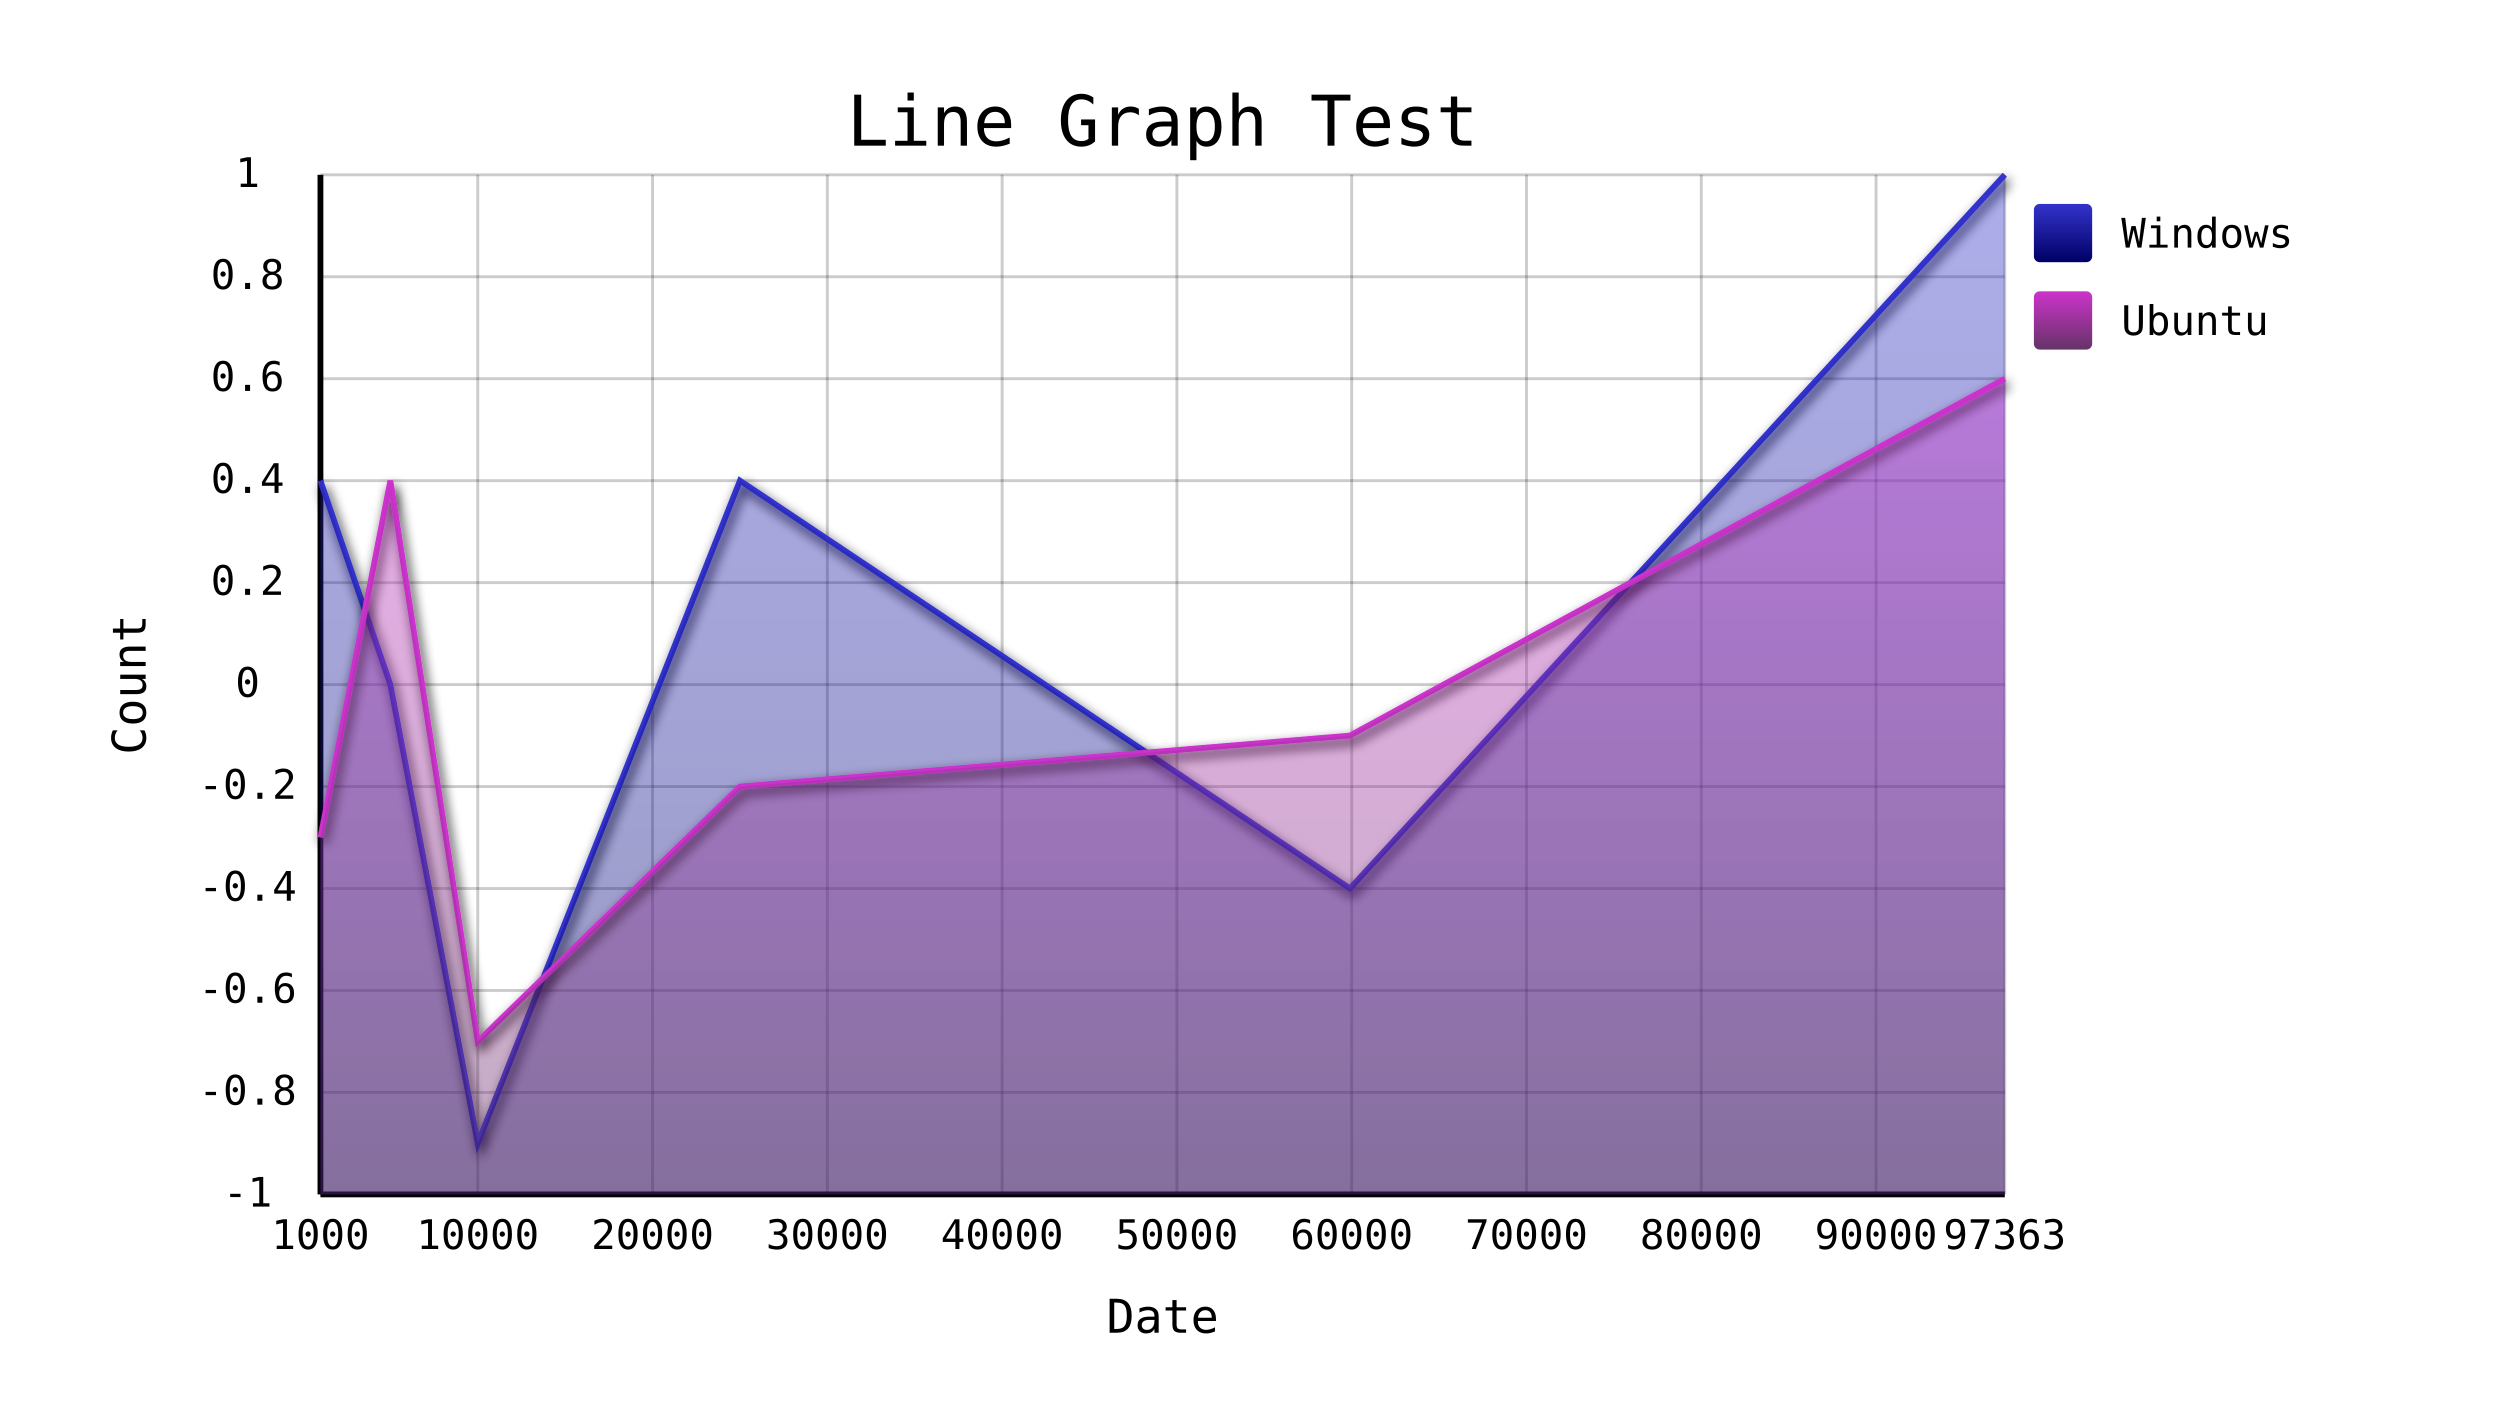
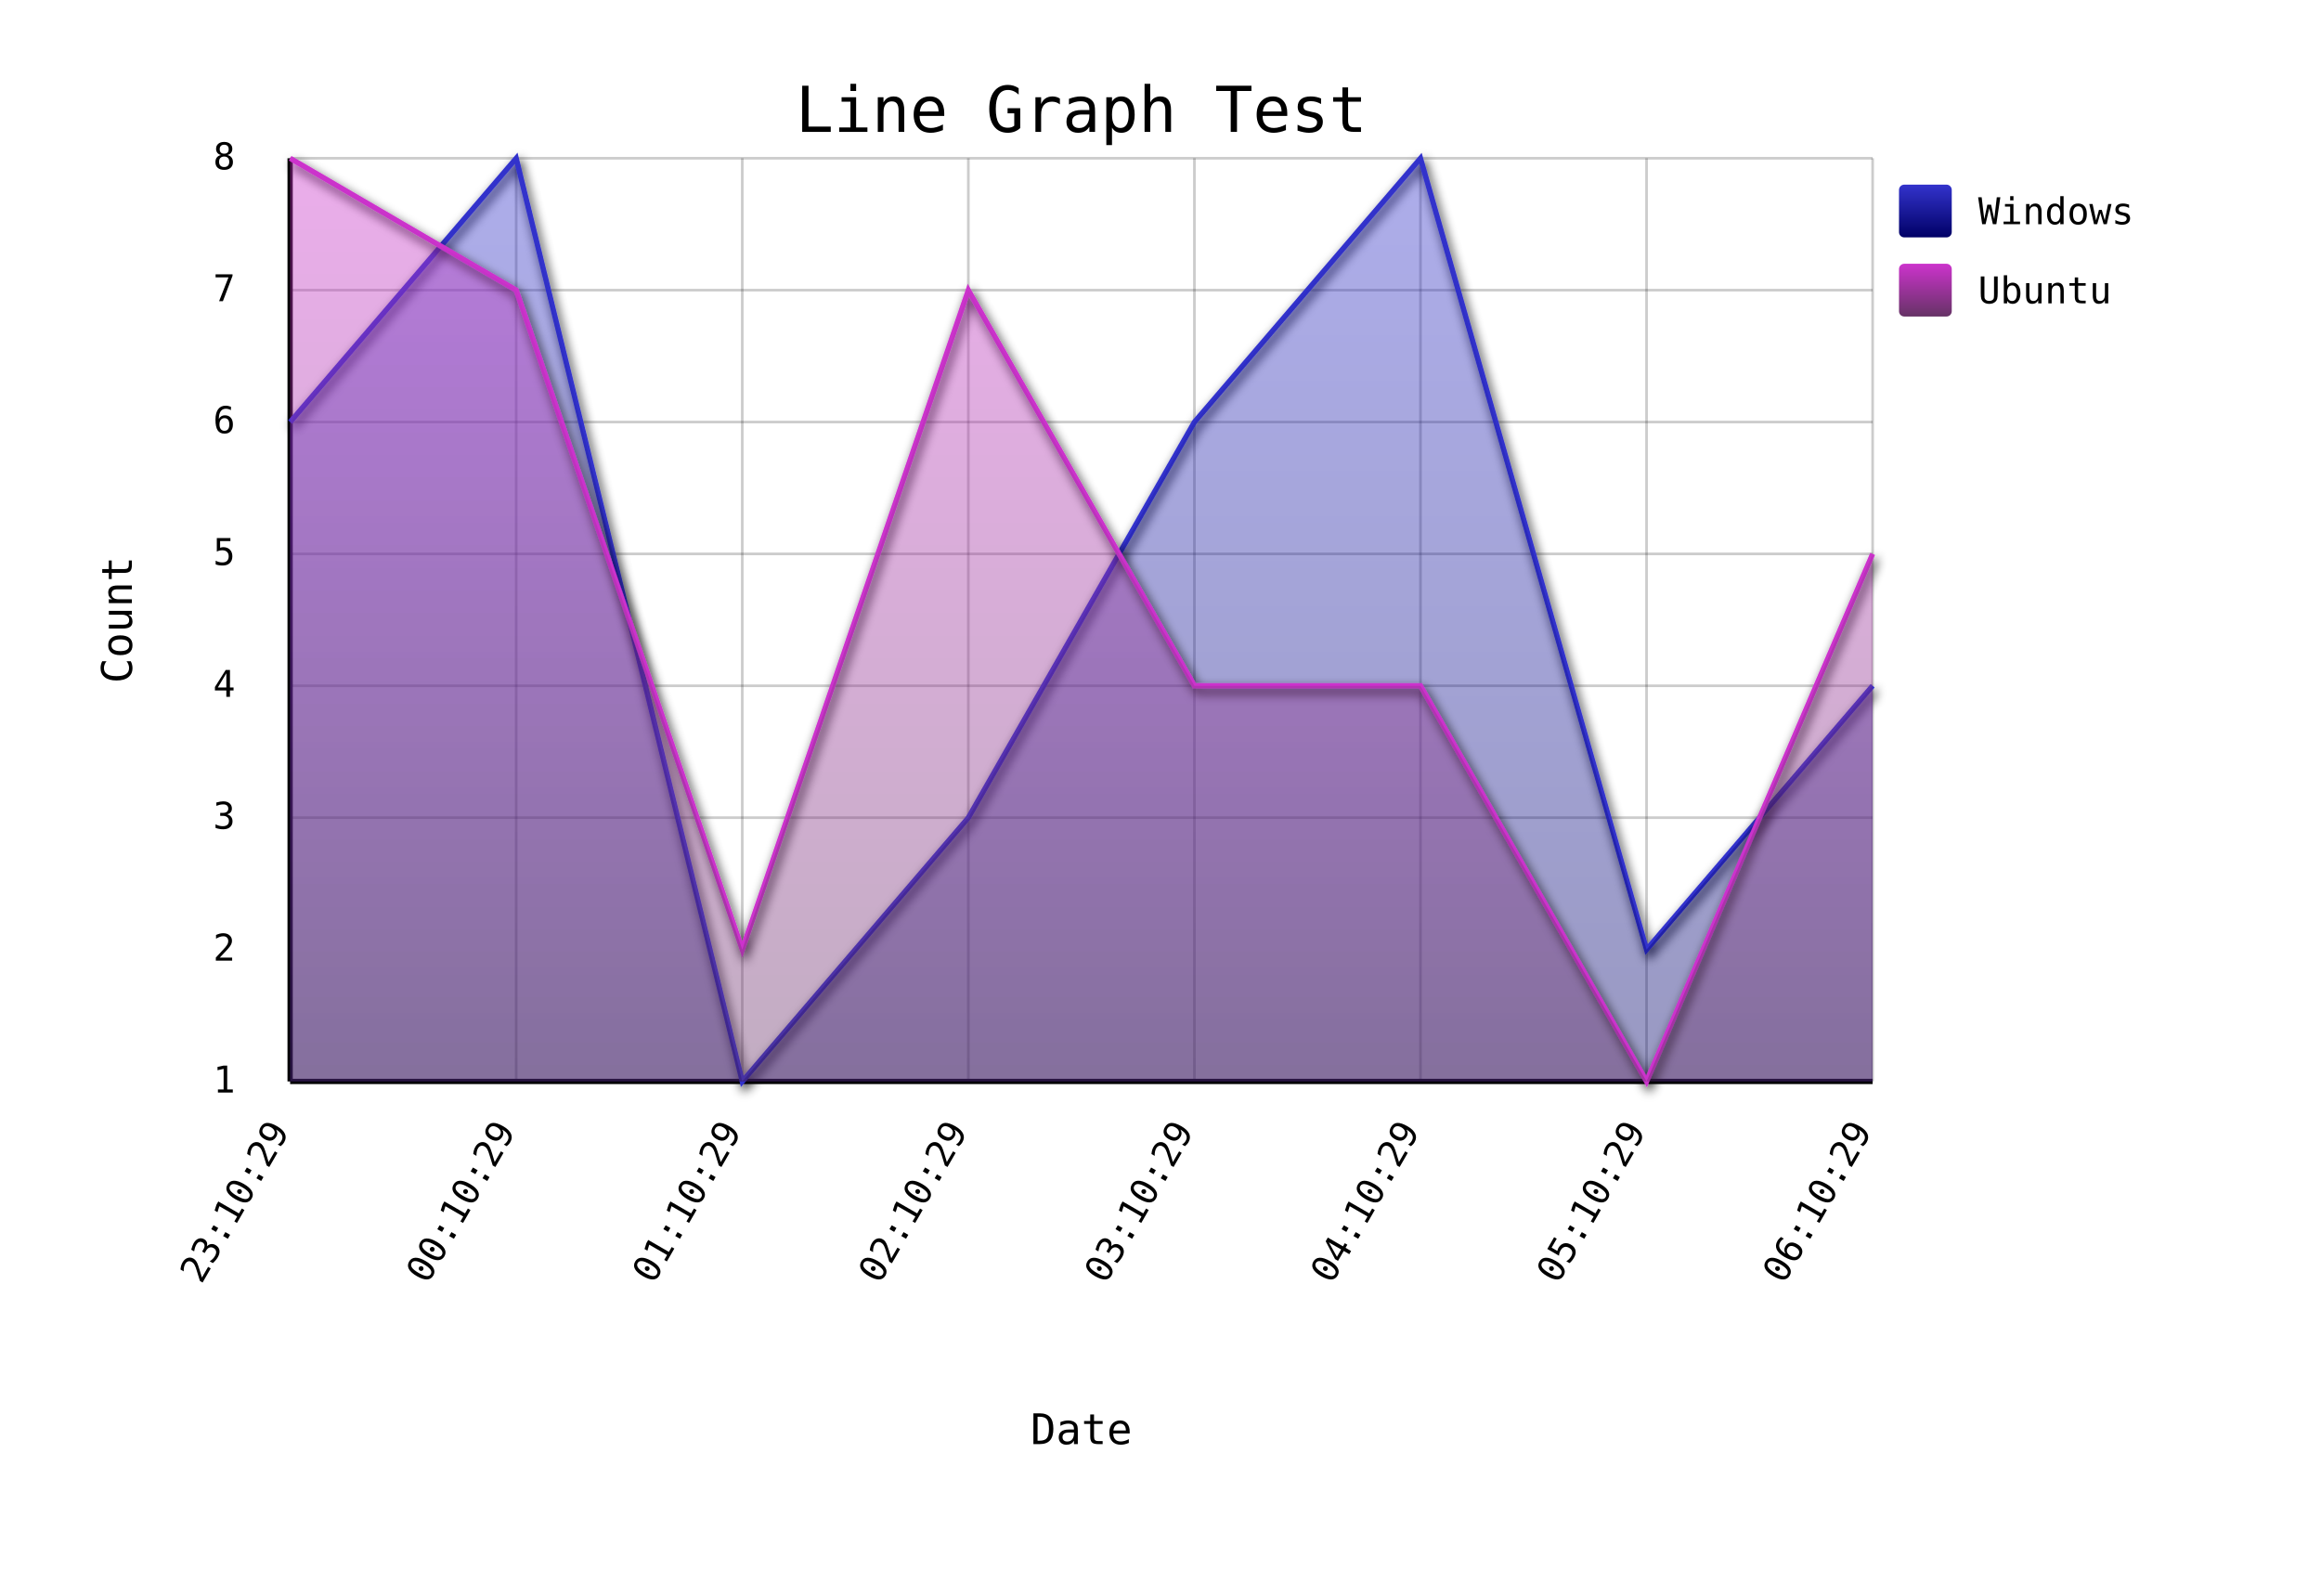
- <svg xmlns="http://www.w3.org/2000/svg" version="1.1" baseProfile="full" width="858.178" height="485">
+ <svg xmlns="http://www.w3.org/2000/svg" version="1.1" baseProfile="full" width="880" height="605">
  <defs>
    <linearGradient id="line-grad-0" x1="0" x2="0" y1="0" y2="1">
      <stop offset="0%" stop-color="#3333CC" />
      <stop offset="100%" stop-color="#000066" />
    </linearGradient>
    <linearGradient id="line-grad-1" x1="0" x2="0" y1="0" y2="1">
      <stop offset="0%" stop-color="#CC33CC" />
      <stop offset="100%" stop-color="#663366" />
    </linearGradient>
  </defs>
  <filter id="line-drop-shadow">
    <feGaussianBlur in="SourceAlpha" stdDeviation="2" />
    <feOffset dx="1" dy="2" />
    <feMerge dx="1" dy="2">
      <feMergeNode />
      <feMergeNode in="SourceGraphic" />
    </feMerge>
  </filter>
-   <line stroke="black" stroke-width="2" x1="110" y1="410" x2="688.178" y2="410" />
+   <line stroke="black" stroke-width="2" x1="110" y1="410" x2="710" y2="410" />
  <line stroke="black" stroke-width="2" x1="110" y1="410" x2="110" y2="60" />
-   <text x="399.089" y="457.5" font-size="16" font-family="Consolas" text-anchor="middle">
+   <text x="410" y="547.5" font-size="16" font-family="Consolas" text-anchor="middle">
    Date
  </text>
  <text x="50" y="235" transform="rotate(270,50,235)" font-size="16" font-family="Consolas" text-anchor="middle">
    Count
  </text>
  <g font-size="14" font-family="Consolas">
-     <text x="110" y="428.75" text-anchor="middle">
-       1000
+     <text x="110" y="428.75" text-anchor="end" transform="rotate(300, 110,428.75)">
+       23:10:29
    </text>
-     <text x="164" y="428.75" text-anchor="middle">
-       10000
+     <text x="195.714" y="428.75" text-anchor="end" transform="rotate(300, 195.7143,428.75)">
+       00:10:29
    </text>
-     <line x1="164" y1="410" x2="164" y2="60" stroke="black" stroke-opacity="0.2" stroke-width="1" />
-     <text x="224" y="428.75" text-anchor="middle">
-       20000
+     <line x1="195.714" y1="410" x2="195.714" y2="60" stroke="black" stroke-opacity="0.2" stroke-width="1" />
+     <text x="281.429" y="428.75" text-anchor="end" transform="rotate(300, 281.4286,428.75)">
+       01:10:29
    </text>
-     <line x1="224" y1="410" x2="224" y2="60" stroke="black" stroke-opacity="0.2" stroke-width="1" />
-     <text x="284" y="428.75" text-anchor="middle">
-       30000
+     <line x1="281.429" y1="410" x2="281.429" y2="60" stroke="black" stroke-opacity="0.2" stroke-width="1" />
+     <text x="367.143" y="428.75" text-anchor="end" transform="rotate(300, 367.1429,428.75)">
+       02:10:29
    </text>
-     <line x1="284" y1="410" x2="284" y2="60" stroke="black" stroke-opacity="0.2" stroke-width="1" />
-     <text x="344" y="428.75" text-anchor="middle">
-       40000
+     <line x1="367.143" y1="410" x2="367.143" y2="60" stroke="black" stroke-opacity="0.2" stroke-width="1" />
+     <text x="452.857" y="428.75" text-anchor="end" transform="rotate(300, 452.8571,428.75)">
+       03:10:29
    </text>
-     <line x1="344" y1="410" x2="344" y2="60" stroke="black" stroke-opacity="0.2" stroke-width="1" />
-     <text x="404" y="428.75" text-anchor="middle">
-       50000
+     <line x1="452.857" y1="410" x2="452.857" y2="60" stroke="black" stroke-opacity="0.2" stroke-width="1" />
+     <text x="538.571" y="428.75" text-anchor="end" transform="rotate(300, 538.5714,428.75)">
+       04:10:29
    </text>
-     <line x1="404" y1="410" x2="404" y2="60" stroke="black" stroke-opacity="0.2" stroke-width="1" />
-     <text x="464" y="428.75" text-anchor="middle">
-       60000
+     <line x1="538.571" y1="410" x2="538.571" y2="60" stroke="black" stroke-opacity="0.2" stroke-width="1" />
+     <text x="624.286" y="428.75" text-anchor="end" transform="rotate(300, 624.2857,428.75)">
+       05:10:29
    </text>
-     <line x1="464" y1="410" x2="464" y2="60" stroke="black" stroke-opacity="0.2" stroke-width="1" />
-     <text x="524" y="428.75" text-anchor="middle">
-       70000
+     <line x1="624.286" y1="410" x2="624.286" y2="60" stroke="black" stroke-opacity="0.2" stroke-width="1" />
+     <text x="710" y="428.75" text-anchor="end" transform="rotate(300, 710,428.75)">
+       06:10:29
    </text>
-     <line x1="524" y1="410" x2="524" y2="60" stroke="black" stroke-opacity="0.2" stroke-width="1" />
-     <text x="584" y="428.75" text-anchor="middle">
-       80000
-     </text>
-     <line x1="584" y1="410" x2="584" y2="60" stroke="black" stroke-opacity="0.2" stroke-width="1" />
-     <text x="644" y="428.75" text-anchor="middle">
-       90000
-     </text>
-     <line x1="644" y1="410" x2="644" y2="60" stroke="black" stroke-opacity="0.2" stroke-width="1" />
-     <text x="688.178" y="428.75" text-anchor="middle">
-       97363
-     </text>
-     <line x1="688.178" y1="410" x2="688.178" y2="60" stroke="black" stroke-opacity="0.2" stroke-width="1" />
+     <line x1="710" y1="410" x2="710" y2="60" stroke="black" stroke-opacity="0.2" stroke-width="1" />
    <text x="85" y="410" text-anchor="middle" dy=".3em">
-       -1
-     </text>
-     <line x1="110" y1="410" x2="688.178" y2="410" stroke="black" stroke-opacity="0.2" stroke-width="1" />
-     <text x="85" y="375" text-anchor="middle" dy=".3em">
-       -0.8
-     </text>
-     <line x1="110" y1="375" x2="688.178" y2="375" stroke="black" stroke-opacity="0.2" stroke-width="1" />
-     <text x="85" y="340" text-anchor="middle" dy=".3em">
-       -0.6
-     </text>
-     <line x1="110" y1="340" x2="688.178" y2="340" stroke="black" stroke-opacity="0.2" stroke-width="1" />
-     <text x="85" y="305" text-anchor="middle" dy=".3em">
-       -0.4
-     </text>
-     <line x1="110" y1="305" x2="688.178" y2="305" stroke="black" stroke-opacity="0.2" stroke-width="1" />
-     <text x="85" y="270" text-anchor="middle" dy=".3em">
-       -0.2
-     </text>
-     <line x1="110" y1="270" x2="688.178" y2="270" stroke="black" stroke-opacity="0.2" stroke-width="1" />
-     <text x="85" y="235" text-anchor="middle" dy=".3em">
-       0
-     </text>
-     <line x1="110" y1="235" x2="688.178" y2="235" stroke="black" stroke-opacity="0.2" stroke-width="1" />
-     <text x="85" y="200" text-anchor="middle" dy=".3em">
-       0.2
-     </text>
-     <line x1="110" y1="200" x2="688.178" y2="200" stroke="black" stroke-opacity="0.2" stroke-width="1" />
-     <text x="85" y="165" text-anchor="middle" dy=".3em">
-       0.4
-     </text>
-     <line x1="110" y1="165" x2="688.178" y2="165" stroke="black" stroke-opacity="0.2" stroke-width="1" />
-     <text x="85" y="130" text-anchor="middle" dy=".3em">
-       0.6
-     </text>
-     <line x1="110" y1="130" x2="688.178" y2="130" stroke="black" stroke-opacity="0.2" stroke-width="1" />
-     <text x="85" y="95" text-anchor="middle" dy=".3em">
-       0.8
-     </text>
-     <line x1="110" y1="95" x2="688.178" y2="95" stroke="black" stroke-opacity="0.2" stroke-width="1" />
-     <text x="85" y="60" text-anchor="middle" dy=".3em">
      1
    </text>
-     <line x1="110" y1="60" x2="688.178" y2="60" stroke="black" stroke-opacity="0.2" stroke-width="1" />
+     <text x="85" y="360" text-anchor="middle" dy=".3em">
+       2
+     </text>
+     <text x="85" y="310" text-anchor="middle" dy=".3em">
+       3
+     </text>
+     <line x1="110" y1="310" x2="710" y2="310" stroke="black" stroke-opacity="0.2" stroke-width="1" />
+     <text x="85" y="260" text-anchor="middle" dy=".3em">
+       4
+     </text>
+     <line x1="110" y1="260" x2="710" y2="260" stroke="black" stroke-opacity="0.2" stroke-width="1" />
+     <text x="85" y="210" text-anchor="middle" dy=".3em">
+       5
+     </text>
+     <line x1="110" y1="210" x2="710" y2="210" stroke="black" stroke-opacity="0.2" stroke-width="1" />
+     <text x="85" y="160" text-anchor="middle" dy=".3em">
+       6
+     </text>
+     <line x1="110" y1="160" x2="710" y2="160" stroke="black" stroke-opacity="0.2" stroke-width="1" />
+     <text x="85" y="110" text-anchor="middle" dy=".3em">
+       7
+     </text>
+     <line x1="110" y1="110" x2="710" y2="110" stroke="black" stroke-opacity="0.2" stroke-width="1" />
+     <text x="85" y="60" text-anchor="middle" dy=".3em">
+       8
+     </text>
+     <line x1="110" y1="60" x2="710" y2="60" stroke="black" stroke-opacity="0.2" stroke-width="1" />
  </g>
-   <text x="399.089" y="50" font-size="24" font-family="Consolas" text-anchor="middle">
+   <text x="410" y="50" font-size="24" font-family="Consolas" text-anchor="middle">
    Line Graph Test
  </text>
-   <path d="M110,165 L134,235 L164,392.5 L254,165 L463.4,305 L688.178,60" stroke="#3333CC" stroke-width="2" fill="none" filter="url(#line-drop-shadow)" />
-   <polygon points="110,165 134,235 164,392.5 254,165 463.4,305 688.178,60 688.178,410 110,410" stroke-width="0" fill="url(#line-grad-0)" fill-opacity="0.4" />
-   <path d="M110,287.5 L134,165 L164,357.5 L254,270 L463.4,252.5 L688.178,130" stroke="#CC33CC" stroke-width="2" fill="none" filter="url(#line-drop-shadow)" />
-   <polygon points="110,287.5 134,165 164,357.5 254,270 463.4,252.5 688.178,130 688.178,410 110,410" stroke-width="0" fill="url(#line-grad-1)" fill-opacity="0.4" />
-   <rect x="698.178" y="70" rx="2" ry="2" width="20" height="20" fill="url(#line-grad-0)" />
-   <text x="728.178" y="85" font-family="Consolas" font-size="14">
+   <path d="M110,160 L195.714,60 L281.429,410 L367.143,310 L452.857,160 L538.571,60 L624.286,360 L710,260" stroke="#3333CC" stroke-width="2" fill="none" filter="url(#line-drop-shadow)" />
+   <polygon points="110,160 195.714,60 281.429,410 367.143,310 452.857,160 538.571,60 624.286,360 710,260 710,410 110,410" stroke-width="0" fill="url(#line-grad-0)" fill-opacity="0.4" />
+   <path d="M110,60 L195.714,110 L281.429,360 L367.143,110 L452.857,260 L538.571,260 L624.286,410 L710,210" stroke="#CC33CC" stroke-width="2" fill="none" filter="url(#line-drop-shadow)" />
+   <polygon points="110,60 195.714,110 281.429,360 367.143,110 452.857,260 538.571,260 624.286,410 710,210 710,410 110,410" stroke-width="0" fill="url(#line-grad-1)" fill-opacity="0.4" />
+   <rect x="720" y="70" rx="2" ry="2" width="20" height="20" fill="url(#line-grad-0)" />
+   <text x="750" y="85" font-family="Consolas" font-size="14">
    Windows
  </text>
-   <rect x="698.178" y="100" rx="2" ry="2" width="20" height="20" fill="url(#line-grad-1)" />
-   <text x="728.178" y="115" font-family="Consolas" font-size="14">
+   <rect x="720" y="100" rx="2" ry="2" width="20" height="20" fill="url(#line-grad-1)" />
+   <text x="750" y="115" font-family="Consolas" font-size="14">
    Ubuntu
  </text>
</svg>
